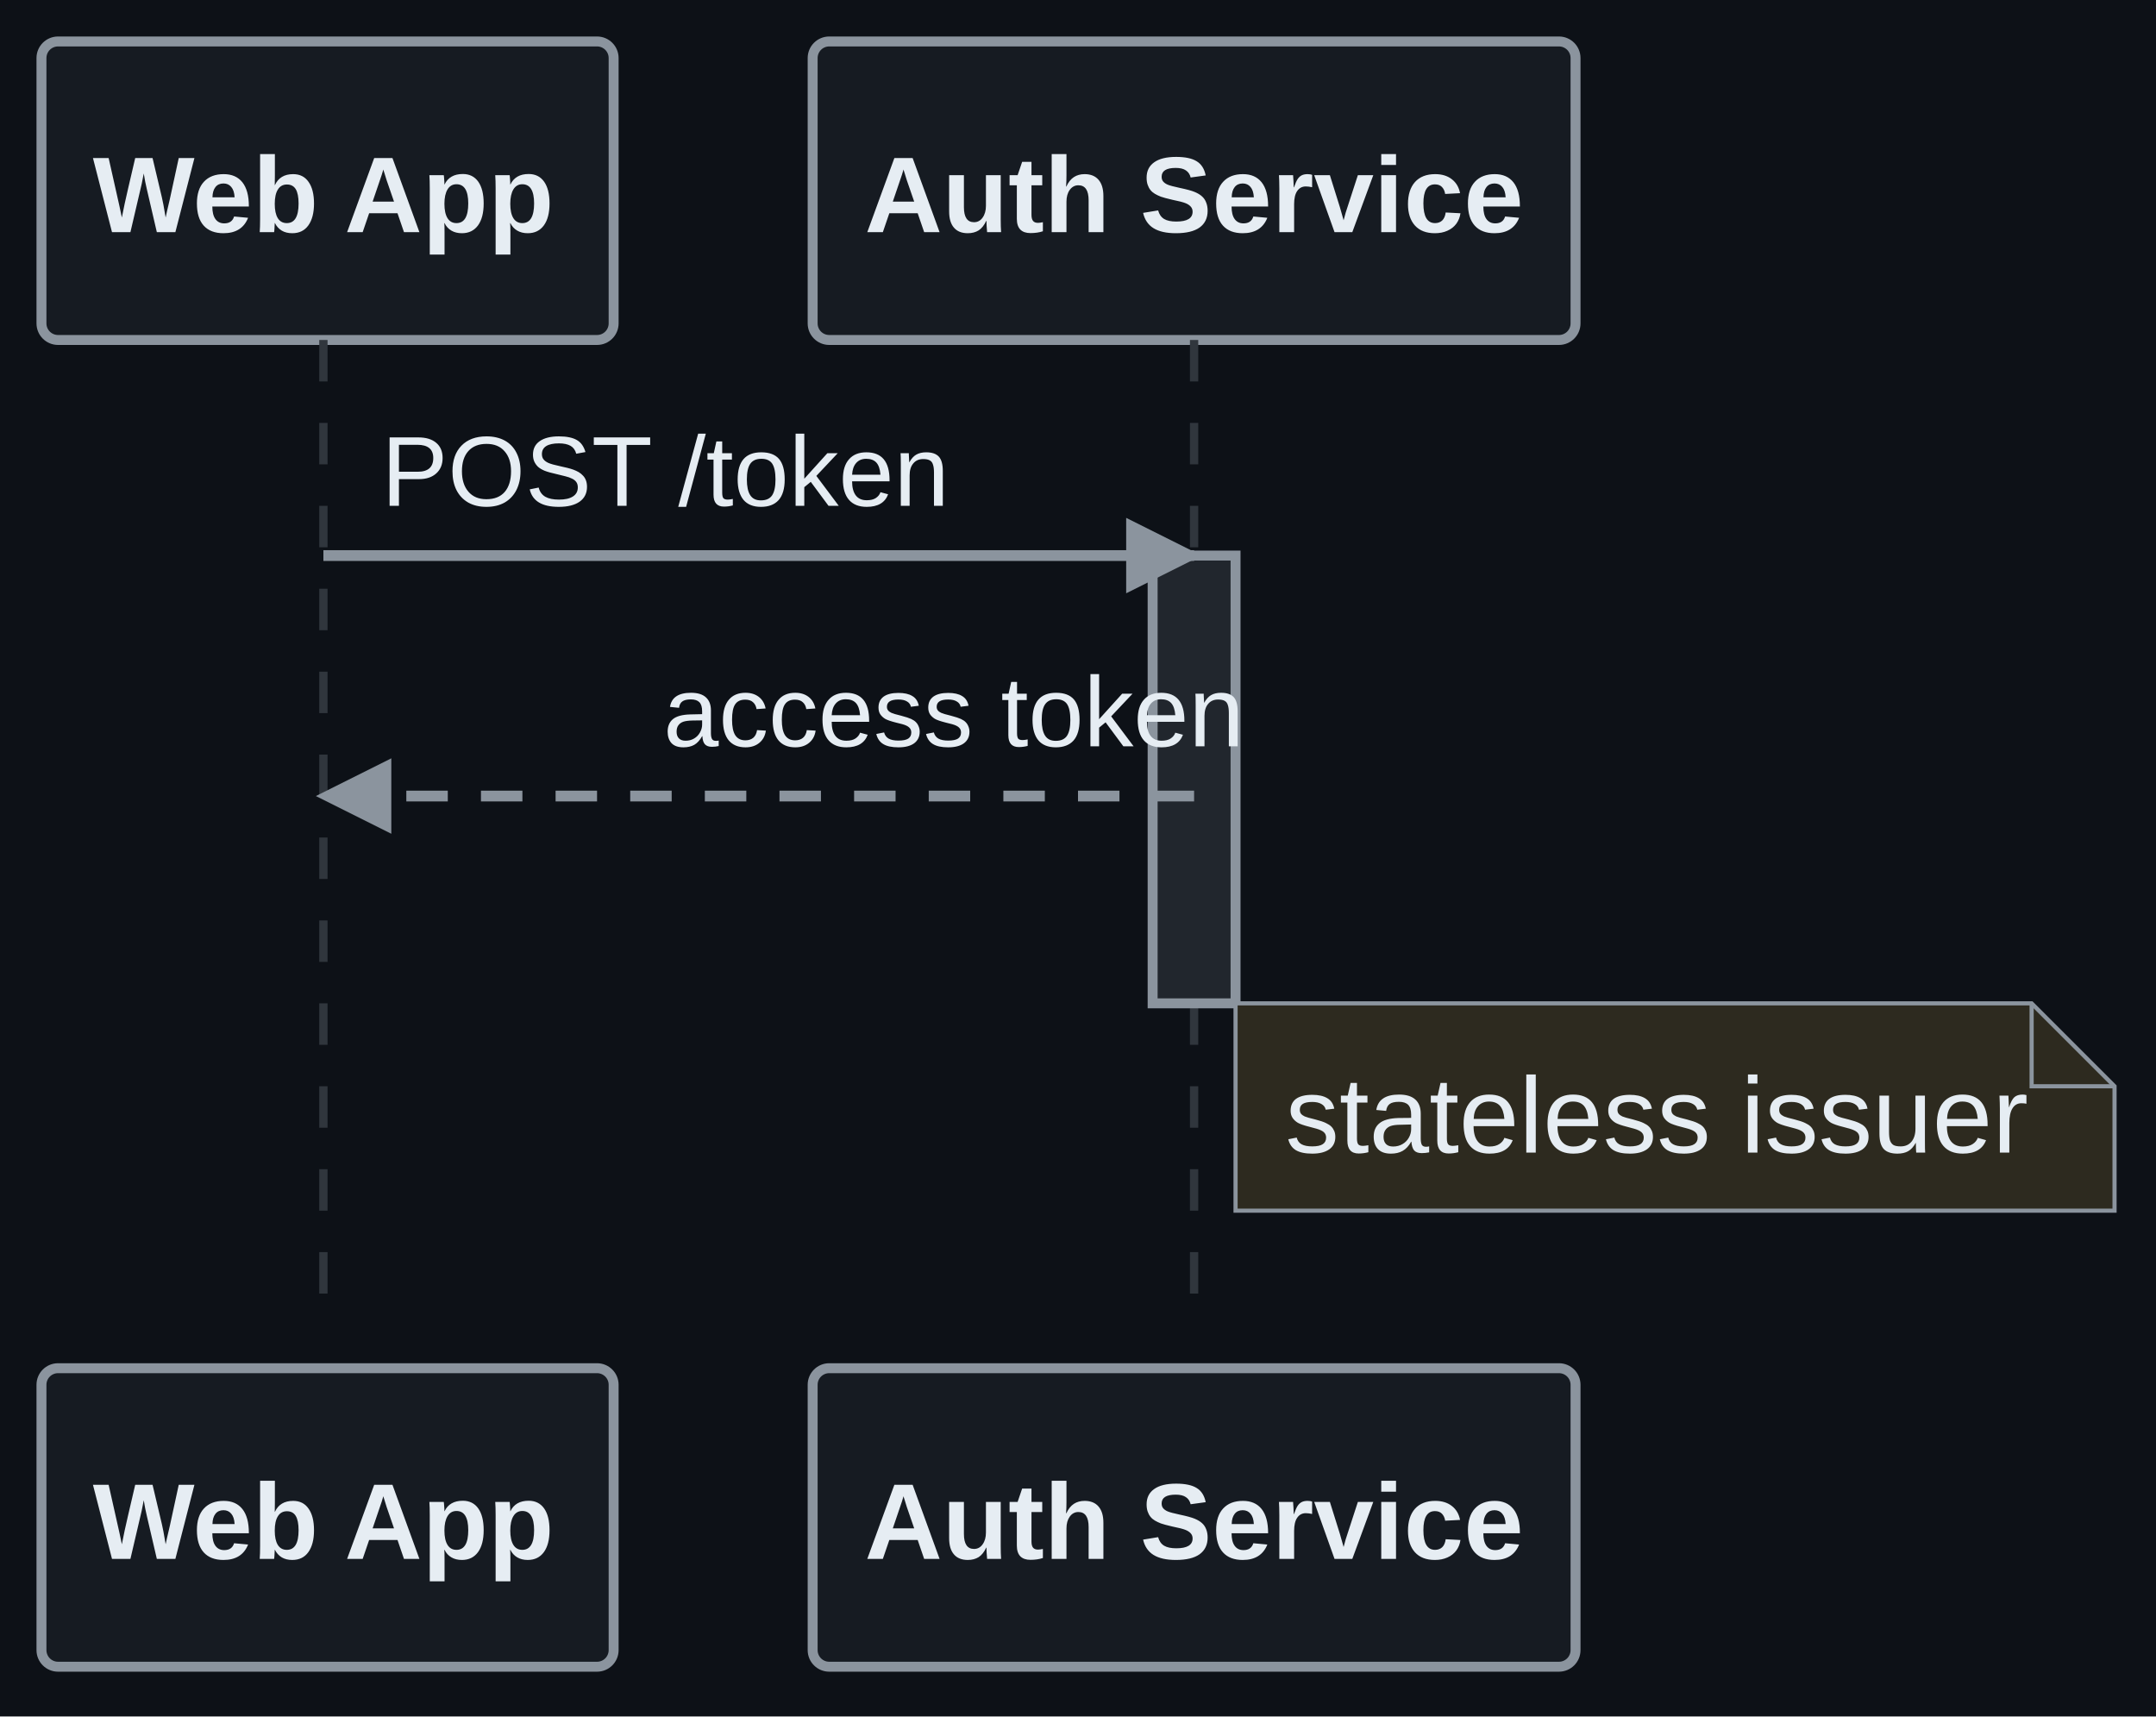
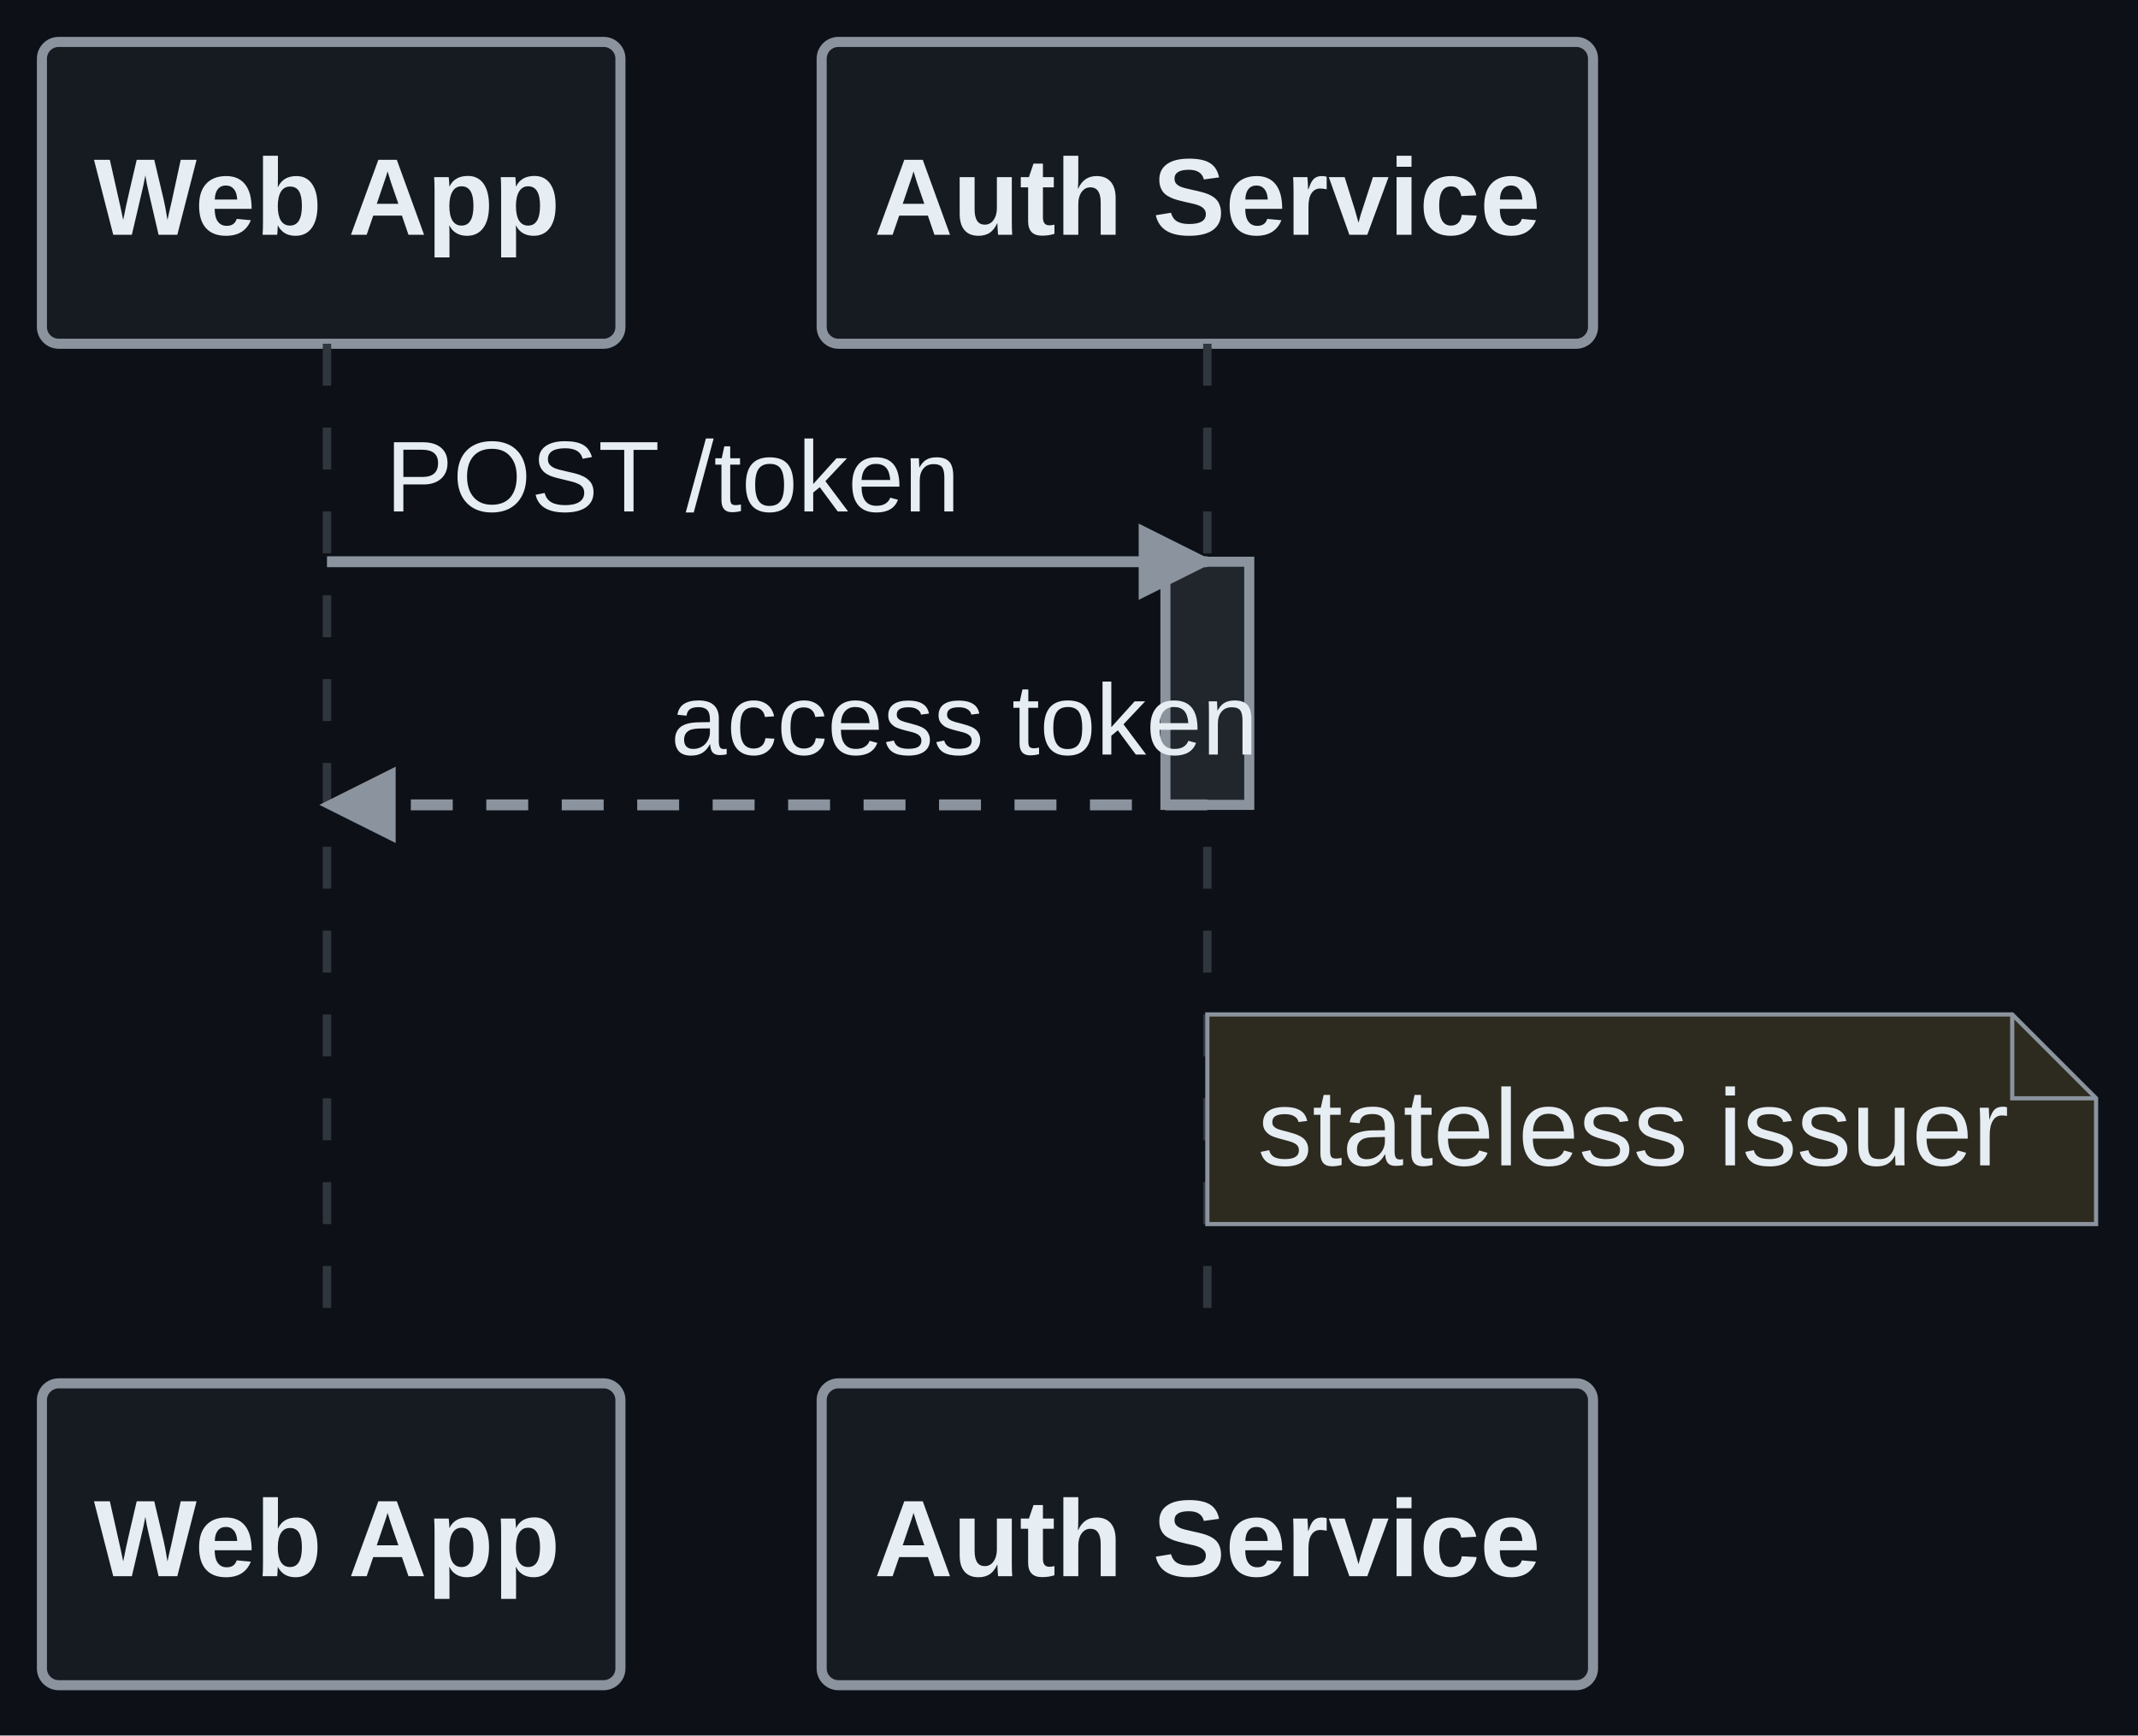
- <svg xmlns="http://www.w3.org/2000/svg" width="260" height="207" viewBox="0 0 260 207" role="img" aria-label="Sequence diagram">
+ <svg xmlns="http://www.w3.org/2000/svg" width="255" height="207" viewBox="0 0 255 207" role="img" aria-label="Sequence diagram">
  <defs>
    <marker id="arrow" viewBox="0 0 10 10" refX="9" refY="5" markerWidth="7" markerHeight="7" orient="auto-start-reverse">
      <path d="M 0 0 L 10 5 L 0 10 z" class="arrow-fill" />
    </marker>
    <marker id="arrow-start" viewBox="0 0 10 10" refX="1" refY="5" markerWidth="7" markerHeight="7" orient="auto">
      <path d="M 10 0 L 0 5 L 10 10 z" class="arrow-fill" />
    </marker>
    <marker id="open-arrow" viewBox="0 0 10 10" refX="9" refY="5" markerWidth="7" markerHeight="7" orient="auto">
      <path d="M 0 0 L 10 5 L 0 10" class="arrow-open" />
    </marker>
    <marker id="open-arrow-start" viewBox="0 0 10 10" refX="1" refY="5" markerWidth="7" markerHeight="7" orient="auto">
      <path d="M 10 0 L 0 5 L 10 10" class="arrow-open" />
    </marker>
  </defs>
  <style>
svg{font-family:Arial, sans-serif;font-size:13px;background:#0d1117}
.participant rect,.activation,.note,.divider-title{stroke:#8b949e;stroke-width:1.2}
.participant-label{font-size:13px;font-weight:bold;fill:#e6edf3}
.participant-icon{fill:none;stroke:#8b949e;stroke-width:1.1}
.participant-box-group{fill-opacity:.16;stroke:#8b949e;stroke-width:1.1}
.participant-box-label{font-size:11px;font-weight:bold;fill:#e6edf3}
.lifeline{stroke:#30363d;stroke-width:1;stroke-dasharray:5 5}
.activation{fill:#21262d}
.message,.cross,.destroy{fill:none;stroke:#8b949e;stroke-width:1.3}
.message.dotted{stroke-dasharray:5 4}
.arrow-fill{fill:#8b949e}
.arrow-open{fill:none;stroke:#8b949e;stroke-width:1.5}
.endpoint{fill:#0d1117;stroke:#8b949e;stroke-width:1.2}
.message-label,.reference-label,.delay-label{fill:#e6edf3;font-size:12px}
.note-label{fill:#e6edf3;font-size:13px}
.note,.note-fold{stroke:#8b949e;stroke-width:.5}
.partial-arrow{fill:#8b949e}
.group-body{fill-opacity:.18;stroke:#8b949e;stroke-width:1.1}
.group-body-colored,.group-branch{fill-opacity:1}
.group-branch{stroke:none}
.group-header{stroke:#8b949e;stroke-width:1.1}
.group-label{font-size:12px;font-weight:bold;fill:#e6edf3}
.note{fill:#2d2a1f}
.hex-note{stroke-dasharray:2 1}
.box-note{rx:0}
.divider{stroke:#777;stroke-width:1}
.divider-title{fill:#f6f6f6}
.divider-label{font-size:12px;font-weight:bold}
.delay{stroke:#777;stroke-dasharray:3 3}
.reference{fill:#0d1117;stroke:#8b949e;stroke-width:1.2}
.reference-tab{fill:#eee;stroke:#8b949e;stroke-width:1.2}
.reference-tab-label{fill:#e6edf3;font-size:12px;font-weight:bold}
.group-separator{stroke:#8b949e;stroke-dasharray:4 3}
.page-break{stroke:#555;stroke-width:1.2;stroke-dasharray:8 4}
.page-label{font-size:12px;font-style:italic}
.destroy{stroke-width:2}
</style>
-   <rect x="0" y="0" width="260" height="207" fill="#0d1117" />
+   <rect x="0" y="0" width="255" height="207" fill="#0d1117" />
  <g class="participant participant-box" data-code="App">
    <rect x="5" y="5" width="69" height="36" rx="2" fill="#161b22" />
    <text x="39" y="28" text-anchor="middle" fill="#e6edf3" class="participant-label">
      <tspan x="39" dy="0" textLength="55" lengthAdjust="spacing">Web App</tspan>
    </text>
  </g>
  <g class="participant participant-box" data-code="Auth">
    <rect x="98" y="5" width="92" height="36" rx="2" fill="#161b22" />
    <text x="144" y="28" text-anchor="middle" fill="#e6edf3" class="participant-label">
      <tspan x="144" dy="0" textLength="78" lengthAdjust="spacing">Auth Service</tspan>
    </text>
  </g>
  <line x1="39" y1="41" x2="39" y2="156" class="lifeline" />
  <line x1="144" y1="41" x2="144" y2="156" class="lifeline" />
-   <rect x="139" y="67" width="10" height="54" class="activation" fill="#21262d" />
+   <rect x="139" y="67" width="10" height="29" class="activation" fill="#21262d" />
  <line x1="39" y1="67" x2="144" y2="67" class="message" marker-end="url(#arrow)" />
  <text x="46" y="61" text-anchor="start" fill="#e6edf3" class="message-label">
    <tspan x="46" dy="0" textLength="66" lengthAdjust="spacing">POST /token</tspan>
  </text>
  <line x1="144" y1="96" x2="39" y2="96" class="message dotted" marker-end="url(#arrow)" />
  <text x="80" y="90" text-anchor="start" fill="#e6edf3" class="message-label">
    <tspan x="80" dy="0" textLength="67" lengthAdjust="spacing">access token</tspan>
  </text>
-   <path d="M149,121 L149,146 L255,146 L255,131 L245,121 Z" class="note" fill="#2d2a1f" />
-   <path d="M245,121 L245,131 L255,131" class="note-fold" fill="none" />
-   <text x="155" y="139" text-anchor="start" fill="#e6edf3" class="note-label">
-     <tspan x="155" dy="0" textLength="86" lengthAdjust="spacing">stateless issuer</tspan>
+   <path d="M144,121 L144,146 L250,146 L250,131 L240,121 Z" class="note" fill="#2d2a1f" />
+   <path d="M240,121 L240,131 L250,131" class="note-fold" fill="none" />
+   <text x="150" y="139" text-anchor="start" fill="#e6edf3" class="note-label">
+     <tspan x="150" dy="0" textLength="86" lengthAdjust="spacing">stateless issuer</tspan>
  </text>
  <g class="participant participant-box" data-code="App">
    <rect x="5" y="165" width="69" height="36" rx="2" fill="#161b22" />
    <text x="39" y="188" text-anchor="middle" fill="#e6edf3" class="participant-label">
      <tspan x="39" dy="0" textLength="55" lengthAdjust="spacing">Web App</tspan>
    </text>
  </g>
  <g class="participant participant-box" data-code="Auth">
    <rect x="98" y="165" width="92" height="36" rx="2" fill="#161b22" />
    <text x="144" y="188" text-anchor="middle" fill="#e6edf3" class="participant-label">
      <tspan x="144" dy="0" textLength="78" lengthAdjust="spacing">Auth Service</tspan>
    </text>
  </g>
</svg>
